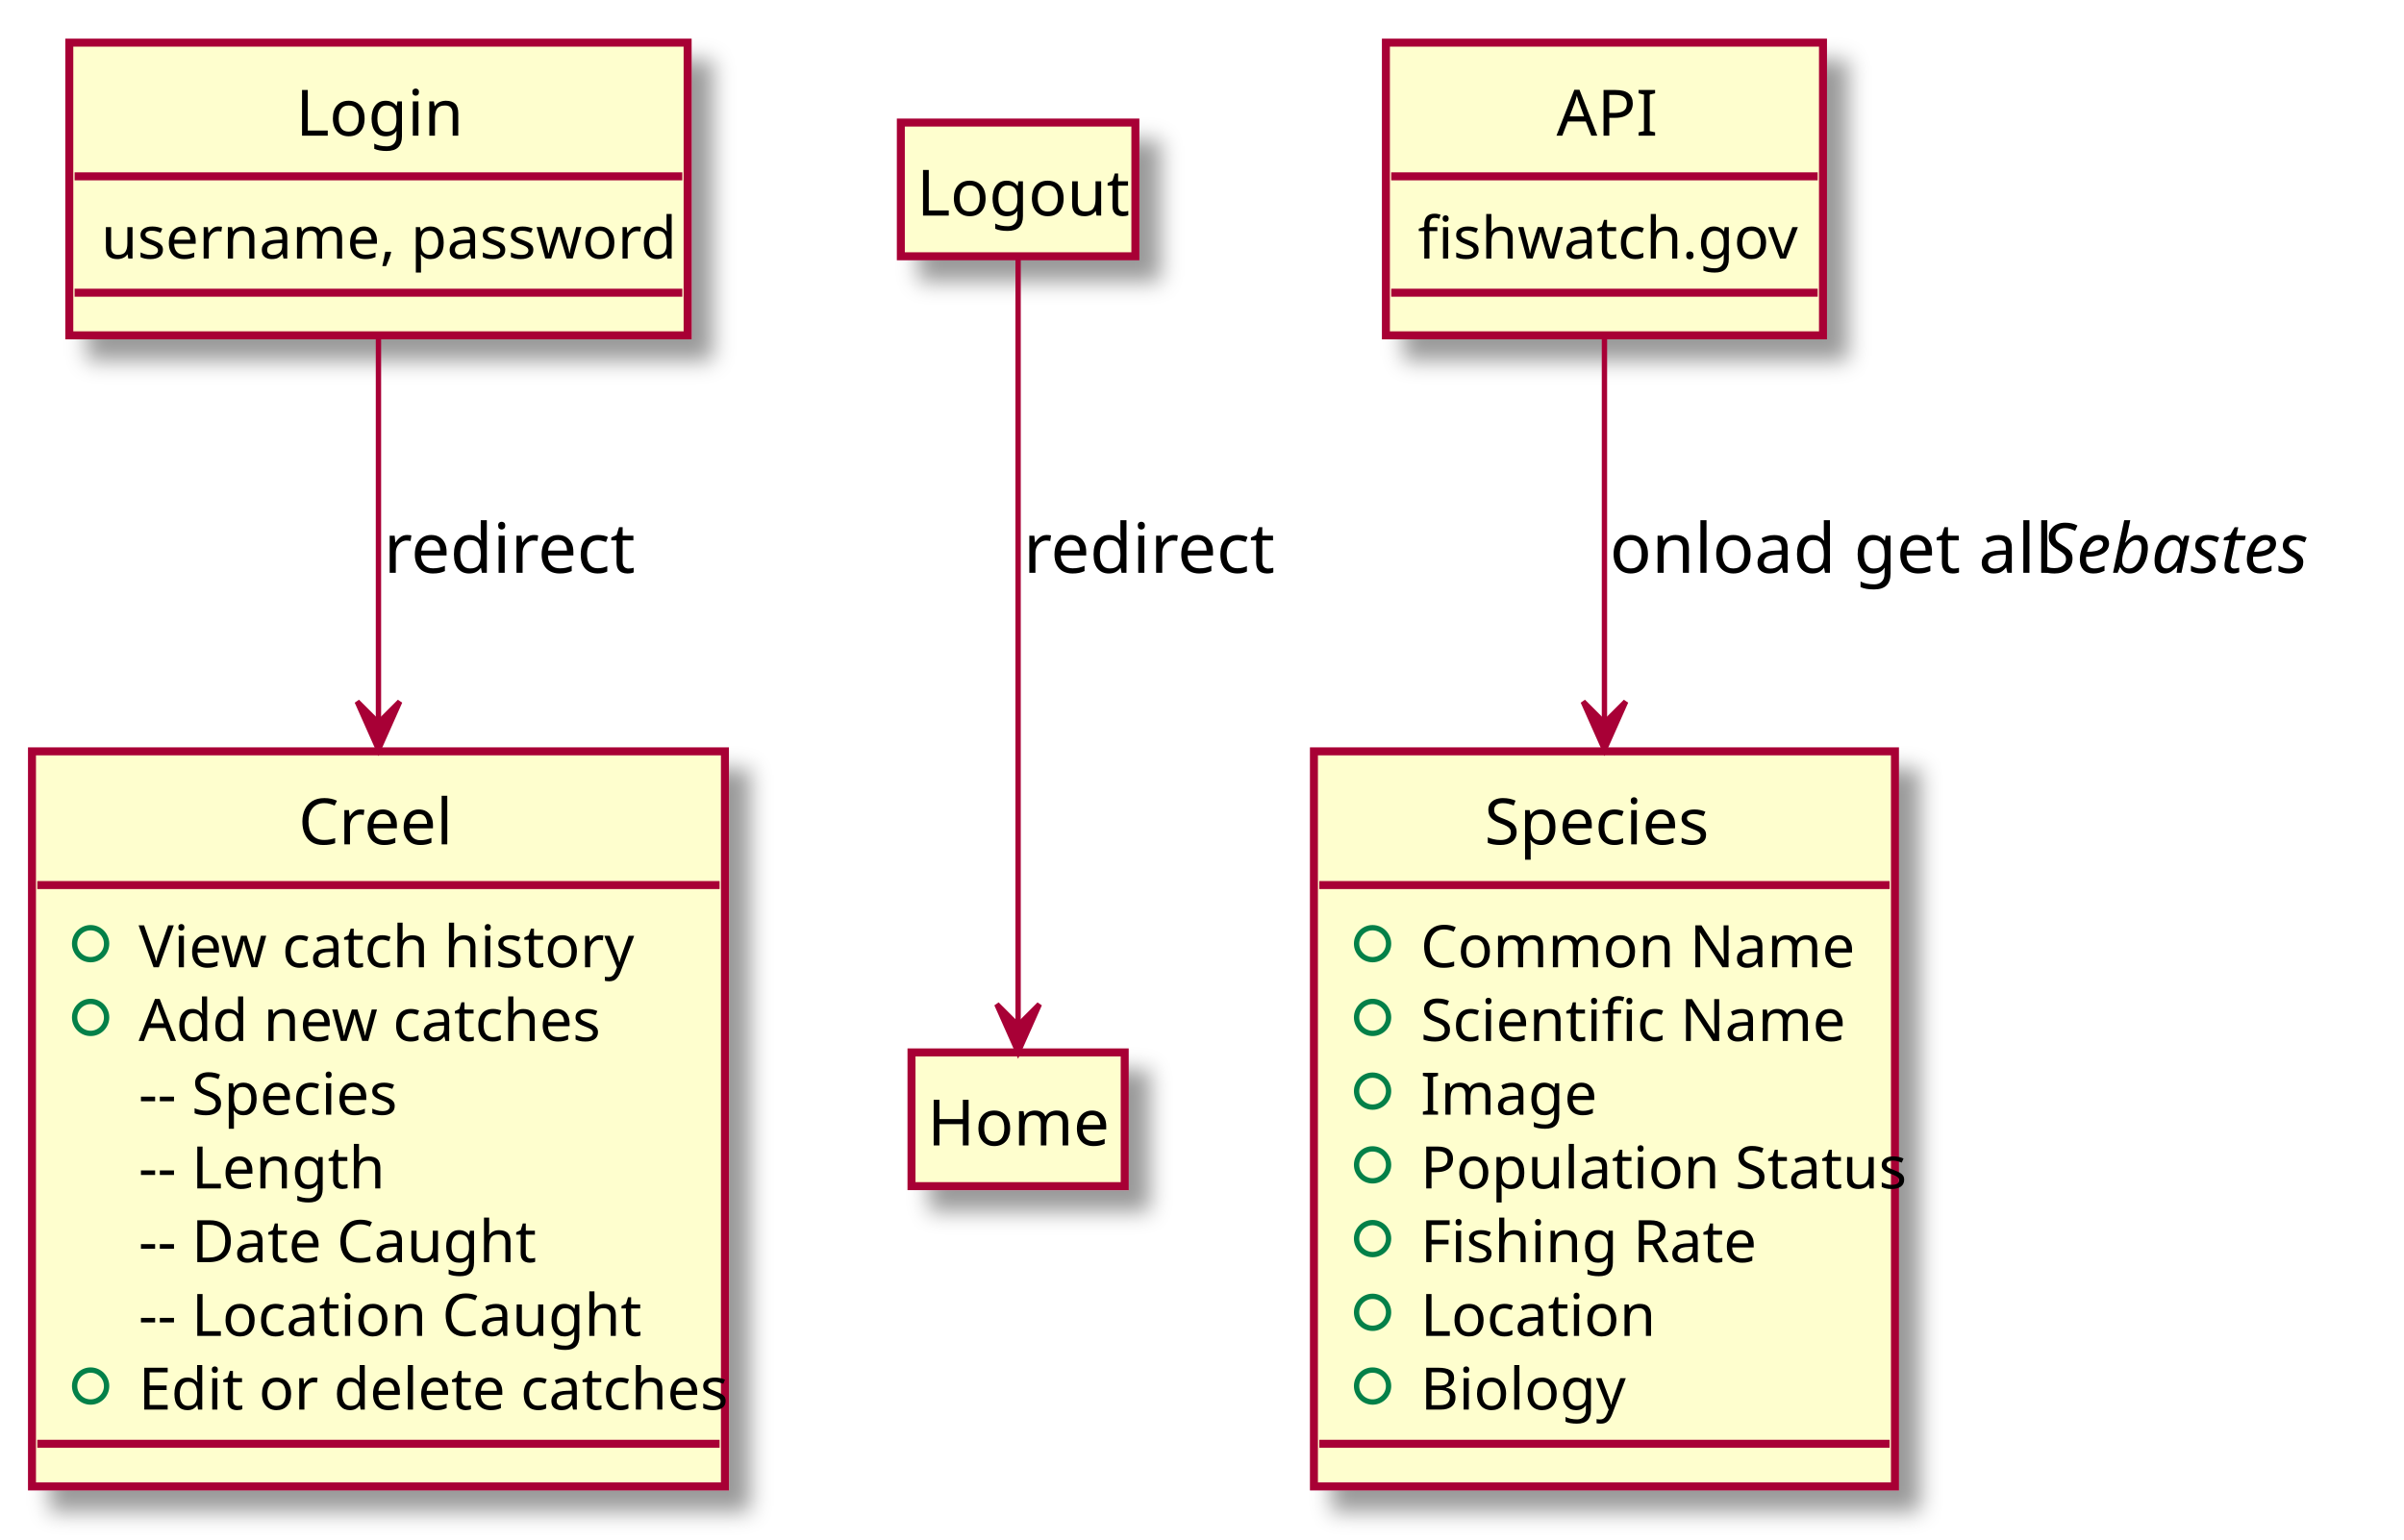
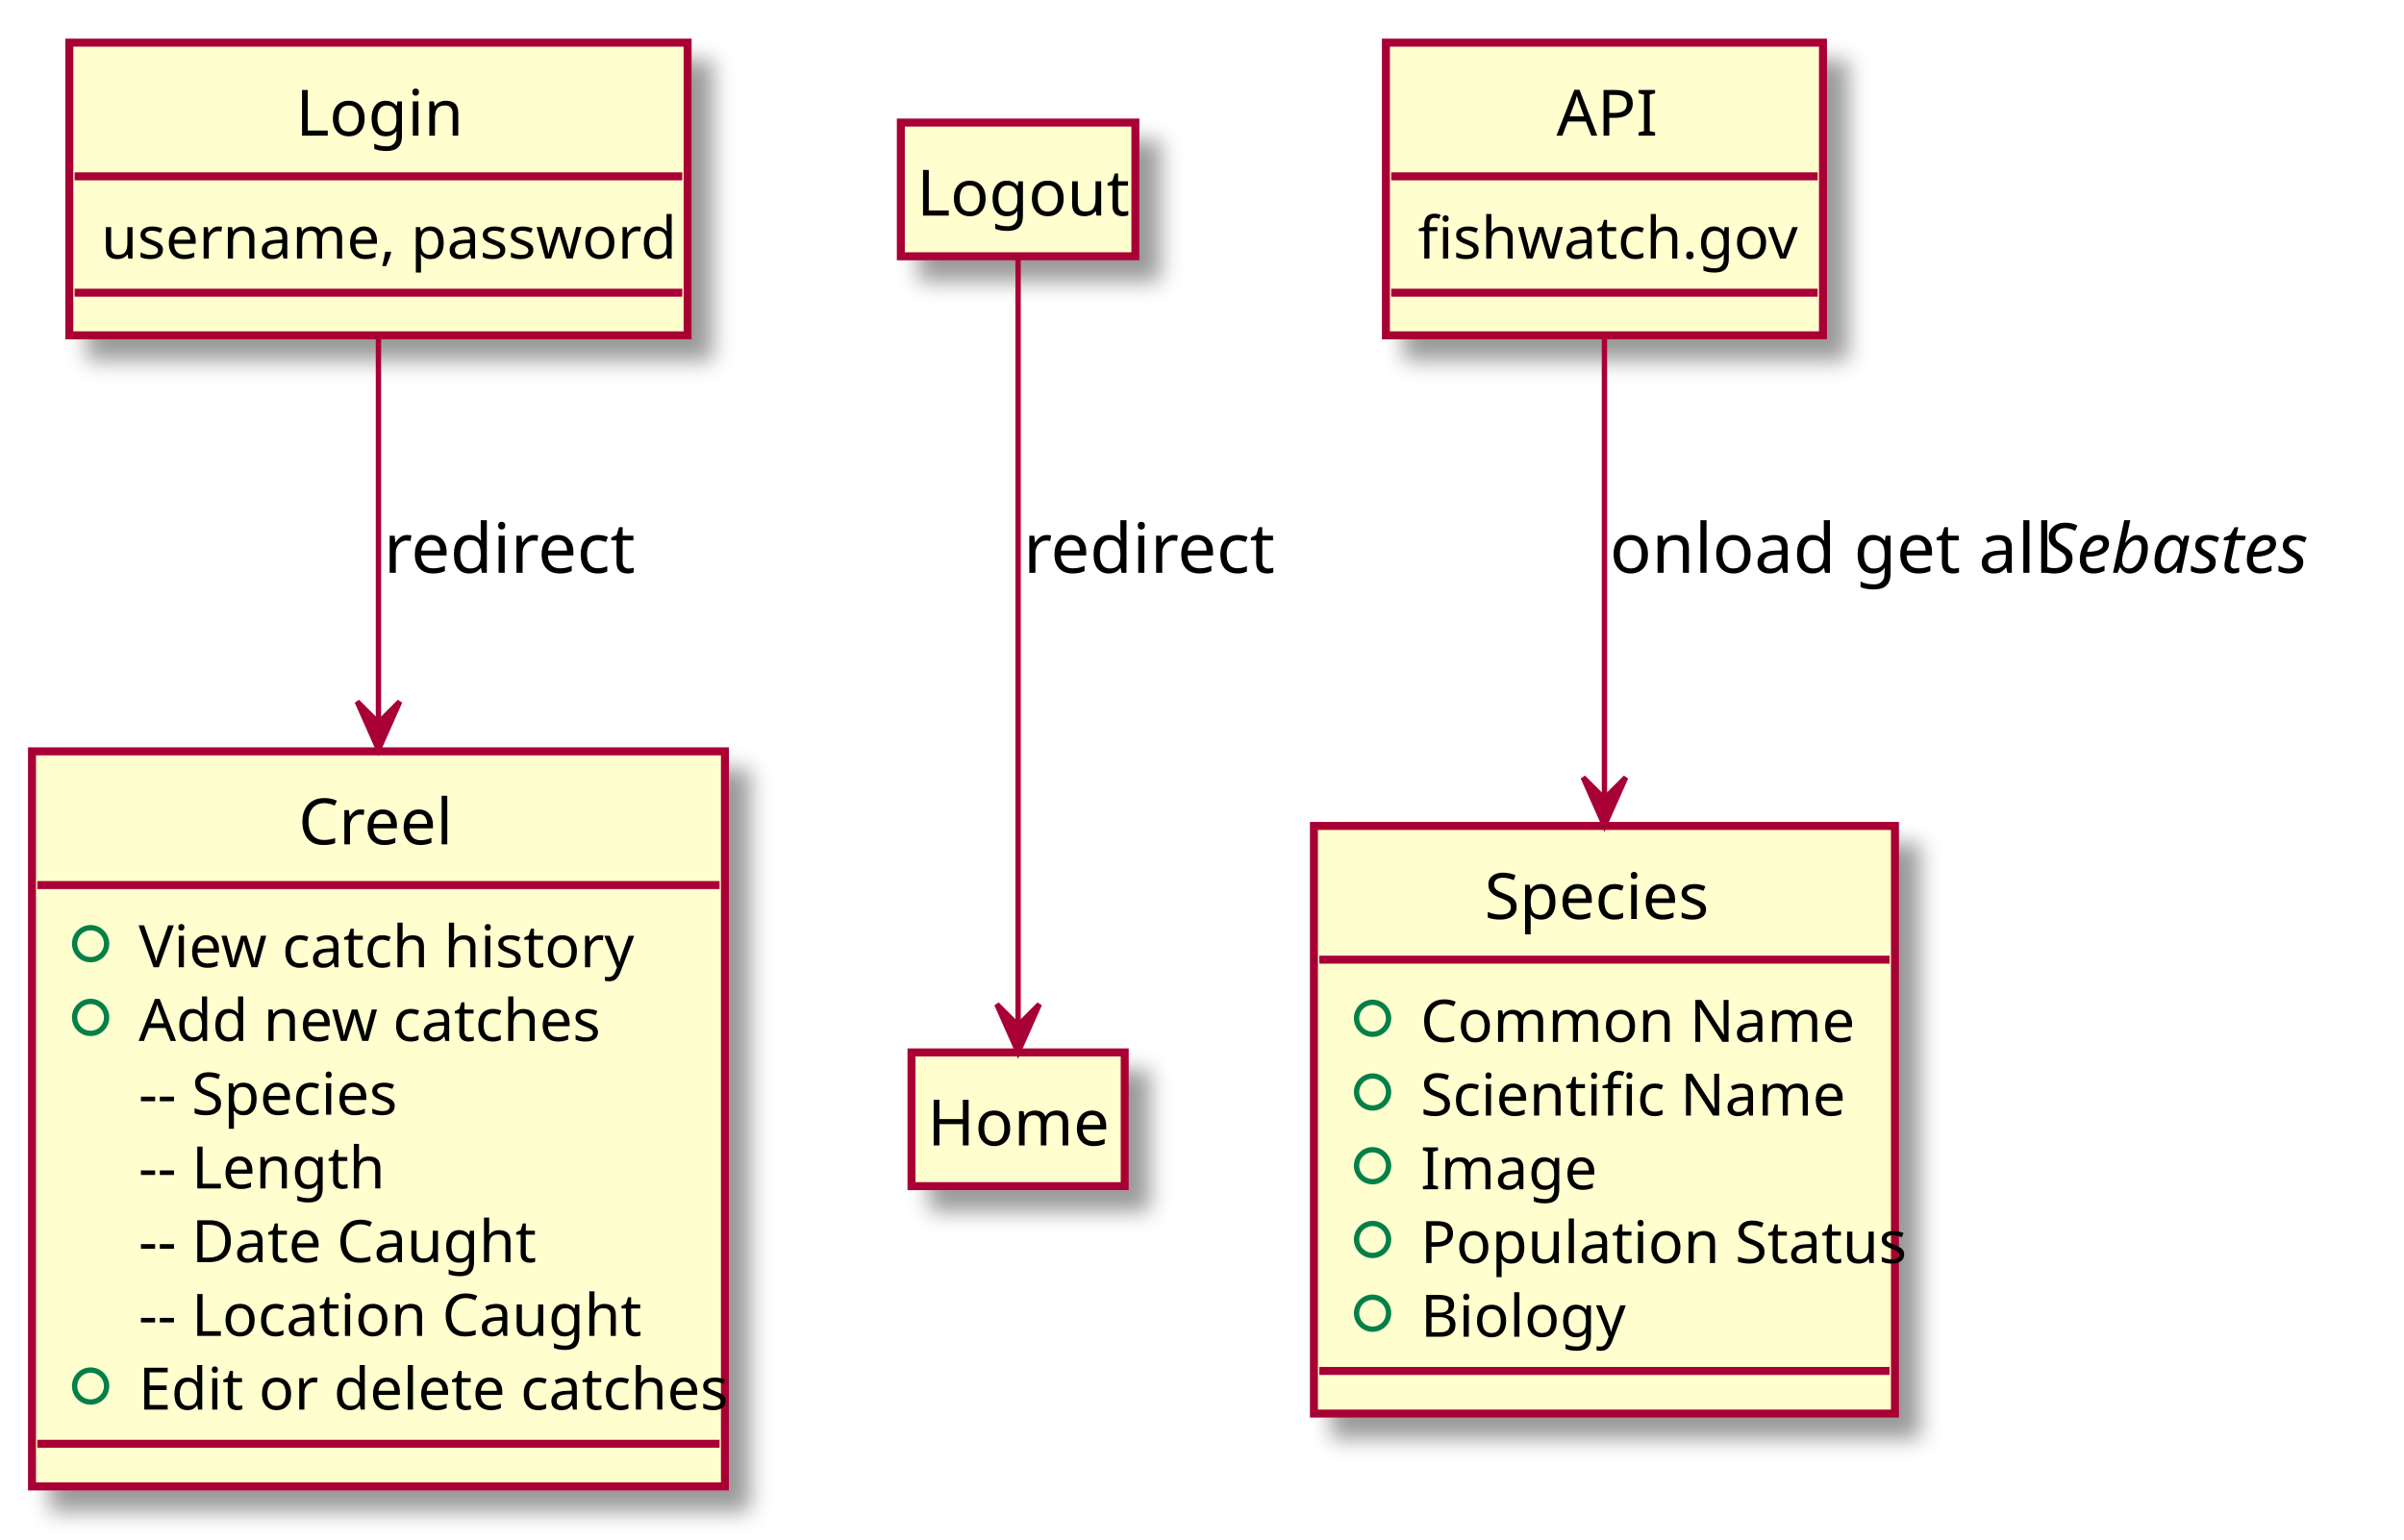
<svg xmlns="http://www.w3.org/2000/svg" contentScriptType="application/ecmascript" contentStyleType="text/css" height="1156px" preserveAspectRatio="none" style="width:1804px;height:1156px;" version="1.1" viewBox="0 0 1804 1156" width="1804px" zoomAndPan="magnify">
  <defs>
-     <filter height="300%" id="f1p0w479m1gyuu" width="300%" x="-1" y="-1">
+     <filter height="300%" id="fy1zv7nvka7ob" width="300%" x="-1" y="-1">
      <feGaussianBlur result="blurOut" stdDeviation="8.0" />
      <feColorMatrix in="blurOut" result="blurOut2" type="matrix" values="0 0 0 0 0 0 0 0 0 0 0 0 0 0 0 0 0 0 .4 0" />
      <feOffset dx="16.0" dy="16.0" in="blurOut2" result="blurOut3" />
      <feBlend in="SourceGraphic" in2="blurOut3" mode="normal" />
    </filter>
  </defs>
  <g>
-     <rect fill="#FEFECE" filter="url(#f1p0w479m1gyuu)" height="219.719" id="Login" style="stroke: #A80036; stroke-width: 6.0;" width="464" x="52" y="32" />
+     <rect fill="#FEFECE" filter="url(#fy1zv7nvka7ob)" height="219.719" id="Login" style="stroke: #A80036; stroke-width: 6.0;" width="464" x="52" y="32" />
    <text fill="#000000" font-family="sans-serif" font-size="48" lengthAdjust="spacingAndGlyphs" textLength="124" x="222" y="101.828">Login</text>
    <line style="stroke: #A80036; stroke-width: 6.0;" x1="56" x2="512" y1="132.375" y2="132.375" />
    <text fill="#000000" font-family="sans-serif" font-size="44" lengthAdjust="spacingAndGlyphs" textLength="416" x="76" y="194.051">username, password</text>
    <line style="stroke: #A80036; stroke-width: 6.0;" x1="56" x2="512" y1="219.719" y2="219.719" />
-     <rect fill="#FEFECE" filter="url(#f1p0w479m1gyuu)" height="551.781" id="Creel" style="stroke: #A80036; stroke-width: 6.0;" width="520" x="24" y="564" />
+     <rect fill="#FEFECE" filter="url(#fy1zv7nvka7ob)" height="551.781" id="Creel" style="stroke: #A80036; stroke-width: 6.0;" width="520" x="24" y="564" />
    <text fill="#000000" font-family="sans-serif" font-size="48" lengthAdjust="spacingAndGlyphs" textLength="120" x="224" y="633.828">Creel</text>
    <line style="stroke: #A80036; stroke-width: 6.0;" x1="28" x2="540" y1="664.375" y2="664.375" />
    <ellipse cx="68" cy="708.375" fill="none" rx="12" ry="12" style="stroke: #038048; stroke-width: 4.0;" />
    <text fill="#000000" font-family="sans-serif" font-size="44" lengthAdjust="spacingAndGlyphs" textLength="368" x="104" y="726.051">View catch history</text>
    <ellipse cx="68" cy="763.719" fill="none" rx="12" ry="12" style="stroke: #038048; stroke-width: 4.0;" />
    <text fill="#000000" font-family="sans-serif" font-size="44" lengthAdjust="spacingAndGlyphs" textLength="348" x="104" y="781.394">Add new catches</text>
    <text fill="#000000" font-family="sans-serif" font-size="44" lengthAdjust="spacingAndGlyphs" textLength="200" x="104" y="836.738">-- Species</text>
    <text fill="#000000" font-family="sans-serif" font-size="44" lengthAdjust="spacingAndGlyphs" textLength="176" x="104" y="892.082">-- Length</text>
    <text fill="#000000" font-family="sans-serif" font-size="44" lengthAdjust="spacingAndGlyphs" textLength="280" x="104" y="947.426">-- Date Caught</text>
    <text fill="#000000" font-family="sans-serif" font-size="44" lengthAdjust="spacingAndGlyphs" textLength="356" x="104" y="1002.769">-- Location Caught</text>
    <ellipse cx="68" cy="1040.438" fill="none" rx="12" ry="12" style="stroke: #038048; stroke-width: 4.0;" />
    <text fill="#000000" font-family="sans-serif" font-size="44" lengthAdjust="spacingAndGlyphs" textLength="416" x="104" y="1058.113">Edit or delete catches</text>
    <line style="stroke: #A80036; stroke-width: 6.0;" x1="28" x2="540" y1="1083.781" y2="1083.781" />
-     <rect fill="#FEFECE" filter="url(#f1p0w479m1gyuu)" height="100.375" id="Logout" style="stroke: #A80036; stroke-width: 6.0;" width="176" x="676" y="92" />
+     <rect fill="#FEFECE" filter="url(#fy1zv7nvka7ob)" height="100.375" id="Logout" style="stroke: #A80036; stroke-width: 6.0;" width="176" x="676" y="92" />
    <text fill="#000000" font-family="sans-serif" font-size="48" lengthAdjust="spacingAndGlyphs" textLength="152" x="688" y="161.828">Logout</text>
-     <rect fill="#FEFECE" filter="url(#f1p0w479m1gyuu)" height="100.375" id="Home" style="stroke: #A80036; stroke-width: 6.0;" width="160" x="684" y="790" />
+     <rect fill="#FEFECE" filter="url(#fy1zv7nvka7ob)" height="100.375" id="Home" style="stroke: #A80036; stroke-width: 6.0;" width="160" x="684" y="790" />
    <text fill="#000000" font-family="sans-serif" font-size="48" lengthAdjust="spacingAndGlyphs" textLength="136" x="696" y="859.828">Home</text>
-     <rect fill="#FEFECE" filter="url(#f1p0w479m1gyuu)" height="219.719" id="API" style="stroke: #A80036; stroke-width: 6.0;" width="328" x="1040" y="32" />
+     <rect fill="#FEFECE" filter="url(#fy1zv7nvka7ob)" height="219.719" id="API" style="stroke: #A80036; stroke-width: 6.0;" width="328" x="1040" y="32" />
    <text fill="#000000" font-family="sans-serif" font-size="48" lengthAdjust="spacingAndGlyphs" textLength="72" x="1168" y="101.828">API</text>
    <line style="stroke: #A80036; stroke-width: 6.0;" x1="1044" x2="1364" y1="132.375" y2="132.375" />
    <text fill="#000000" font-family="sans-serif" font-size="44" lengthAdjust="spacingAndGlyphs" textLength="280" x="1064" y="194.051">fishwatch.gov</text>
    <line style="stroke: #A80036; stroke-width: 6.0;" x1="1044" x2="1364" y1="219.719" y2="219.719" />
-     <rect fill="#FEFECE" filter="url(#f1p0w479m1gyuu)" height="551.781" id="Species" style="stroke: #A80036; stroke-width: 6.0;" width="436" x="986" y="564" />
-     <text fill="#000000" font-family="sans-serif" font-size="48" lengthAdjust="spacingAndGlyphs" textLength="180" x="1114" y="633.828">Species</text>
-     <line style="stroke: #A80036; stroke-width: 6.0;" x1="990" x2="1418" y1="664.375" y2="664.375" />
-     <ellipse cx="1030" cy="708.375" fill="none" rx="12" ry="12" style="stroke: #038048; stroke-width: 4.0;" />
-     <text fill="#000000" font-family="sans-serif" font-size="44" lengthAdjust="spacingAndGlyphs" textLength="284" x="1066" y="726.051">Common Name</text>
-     <ellipse cx="1030" cy="763.719" fill="none" rx="12" ry="12" style="stroke: #038048; stroke-width: 4.0;" />
-     <text fill="#000000" font-family="sans-serif" font-size="44" lengthAdjust="spacingAndGlyphs" textLength="296" x="1066" y="781.394">Scientific Name</text>
-     <ellipse cx="1030" cy="819.062" fill="none" rx="12" ry="12" style="stroke: #038048; stroke-width: 4.0;" />
-     <text fill="#000000" font-family="sans-serif" font-size="44" lengthAdjust="spacingAndGlyphs" textLength="112" x="1066" y="836.738">Image</text>
-     <ellipse cx="1030" cy="874.406" fill="none" rx="12" ry="12" style="stroke: #038048; stroke-width: 4.0;" />
-     <text fill="#000000" font-family="sans-serif" font-size="44" lengthAdjust="spacingAndGlyphs" textLength="332" x="1066" y="892.082">Population Status</text>
-     <ellipse cx="1030" cy="929.75" fill="none" rx="12" ry="12" style="stroke: #038048; stroke-width: 4.0;" />
-     <text fill="#000000" font-family="sans-serif" font-size="44" lengthAdjust="spacingAndGlyphs" textLength="236" x="1066" y="947.426">Fishing Rate</text>
-     <ellipse cx="1030" cy="985.094" fill="none" rx="12" ry="12" style="stroke: #038048; stroke-width: 4.0;" />
-     <text fill="#000000" font-family="sans-serif" font-size="44" lengthAdjust="spacingAndGlyphs" textLength="164" x="1066" y="1002.769">Location</text>
-     <ellipse cx="1030" cy="1040.438" fill="none" rx="12" ry="12" style="stroke: #038048; stroke-width: 4.0;" />
-     <text fill="#000000" font-family="sans-serif" font-size="44" lengthAdjust="spacingAndGlyphs" textLength="140" x="1066" y="1058.113">Biology</text>
-     <line style="stroke: #A80036; stroke-width: 6.0;" x1="990" x2="1418" y1="1083.781" y2="1083.781" />
+     <rect fill="#FEFECE" filter="url(#fy1zv7nvka7ob)" height="441.094" id="Species" style="stroke: #A80036; stroke-width: 6.0;" width="436" x="986" y="620" />
+     <text fill="#000000" font-family="sans-serif" font-size="48" lengthAdjust="spacingAndGlyphs" textLength="180" x="1114" y="689.828">Species</text>
+     <line style="stroke: #A80036; stroke-width: 6.0;" x1="990" x2="1418" y1="720.375" y2="720.375" />
+     <ellipse cx="1030" cy="764.375" fill="none" rx="12" ry="12" style="stroke: #038048; stroke-width: 4.0;" />
+     <text fill="#000000" font-family="sans-serif" font-size="44" lengthAdjust="spacingAndGlyphs" textLength="284" x="1066" y="782.051">Common Name</text>
+     <ellipse cx="1030" cy="819.719" fill="none" rx="12" ry="12" style="stroke: #038048; stroke-width: 4.0;" />
+     <text fill="#000000" font-family="sans-serif" font-size="44" lengthAdjust="spacingAndGlyphs" textLength="296" x="1066" y="837.394">Scientific Name</text>
+     <ellipse cx="1030" cy="875.062" fill="none" rx="12" ry="12" style="stroke: #038048; stroke-width: 4.0;" />
+     <text fill="#000000" font-family="sans-serif" font-size="44" lengthAdjust="spacingAndGlyphs" textLength="112" x="1066" y="892.738">Image</text>
+     <ellipse cx="1030" cy="930.406" fill="none" rx="12" ry="12" style="stroke: #038048; stroke-width: 4.0;" />
+     <text fill="#000000" font-family="sans-serif" font-size="44" lengthAdjust="spacingAndGlyphs" textLength="332" x="1066" y="948.082">Population Status</text>
+     <ellipse cx="1030" cy="985.75" fill="none" rx="12" ry="12" style="stroke: #038048; stroke-width: 4.0;" />
+     <text fill="#000000" font-family="sans-serif" font-size="44" lengthAdjust="spacingAndGlyphs" textLength="140" x="1066" y="1003.426">Biology</text>
+     <line style="stroke: #A80036; stroke-width: 6.0;" x1="990" x2="1418" y1="1029.094" y2="1029.094" />
    <path d="M284,252.3 C284,329.916 284,439.14 284,542.148 " fill="none" id="Login-&gt;Creel" style="stroke: #A80036; stroke-width: 4.0;" />
    <polygon fill="#A80036" points="284,562.656,300,526.656,284,542.656,268,526.656,284,562.656" style="stroke: #A80036; stroke-width: 4.0;" />
    <text fill="#000000" font-family="sans-serif" font-size="52" lengthAdjust="spacingAndGlyphs" textLength="172" x="288" y="429.981">redirect</text>
    <path d="M764,192.344 C764,311.66 764,629.788 764,769.093 " fill="none" id="Logout-&gt;Home" style="stroke: #A80036; stroke-width: 4.0;" />
    <polygon fill="#A80036" points="764,789.858,780,753.858,764,769.858,748,753.858,764,789.858" style="stroke: #A80036; stroke-width: 4.0;" />
    <text fill="#000000" font-family="sans-serif" font-size="52" lengthAdjust="spacingAndGlyphs" textLength="172" x="768" y="429.981">redirect</text>
-     <path d="M1204,252.3 C1204,329.916 1204,439.14 1204,542.148 " fill="none" id="API-&gt;Species" style="stroke: #A80036; stroke-width: 4.0;" />
-     <polygon fill="#A80036" points="1204,562.656,1220,526.656,1204,542.656,1188,526.656,1204,562.656" style="stroke: #A80036; stroke-width: 4.0;" />
+     <path d="M1204,252.3 C1204,344.496 1204,481.304 1204,599.304 " fill="none" id="API-&gt;Species" style="stroke: #A80036; stroke-width: 4.0;" />
+     <polygon fill="#A80036" points="1204,619.58,1220,583.58,1204,599.58,1188,583.58,1204,619.58" style="stroke: #A80036; stroke-width: 4.0;" />
    <text fill="#000000" font-family="sans-serif" font-size="52" lengthAdjust="spacingAndGlyphs" textLength="308" x="1208" y="429.981">onload get all</text>
    <text fill="#000000" font-family="sans-serif" font-size="52" font-style="italic" lengthAdjust="spacingAndGlyphs" textLength="224" x="1532" y="429.981">Sebastes</text>
  </g>
</svg>
